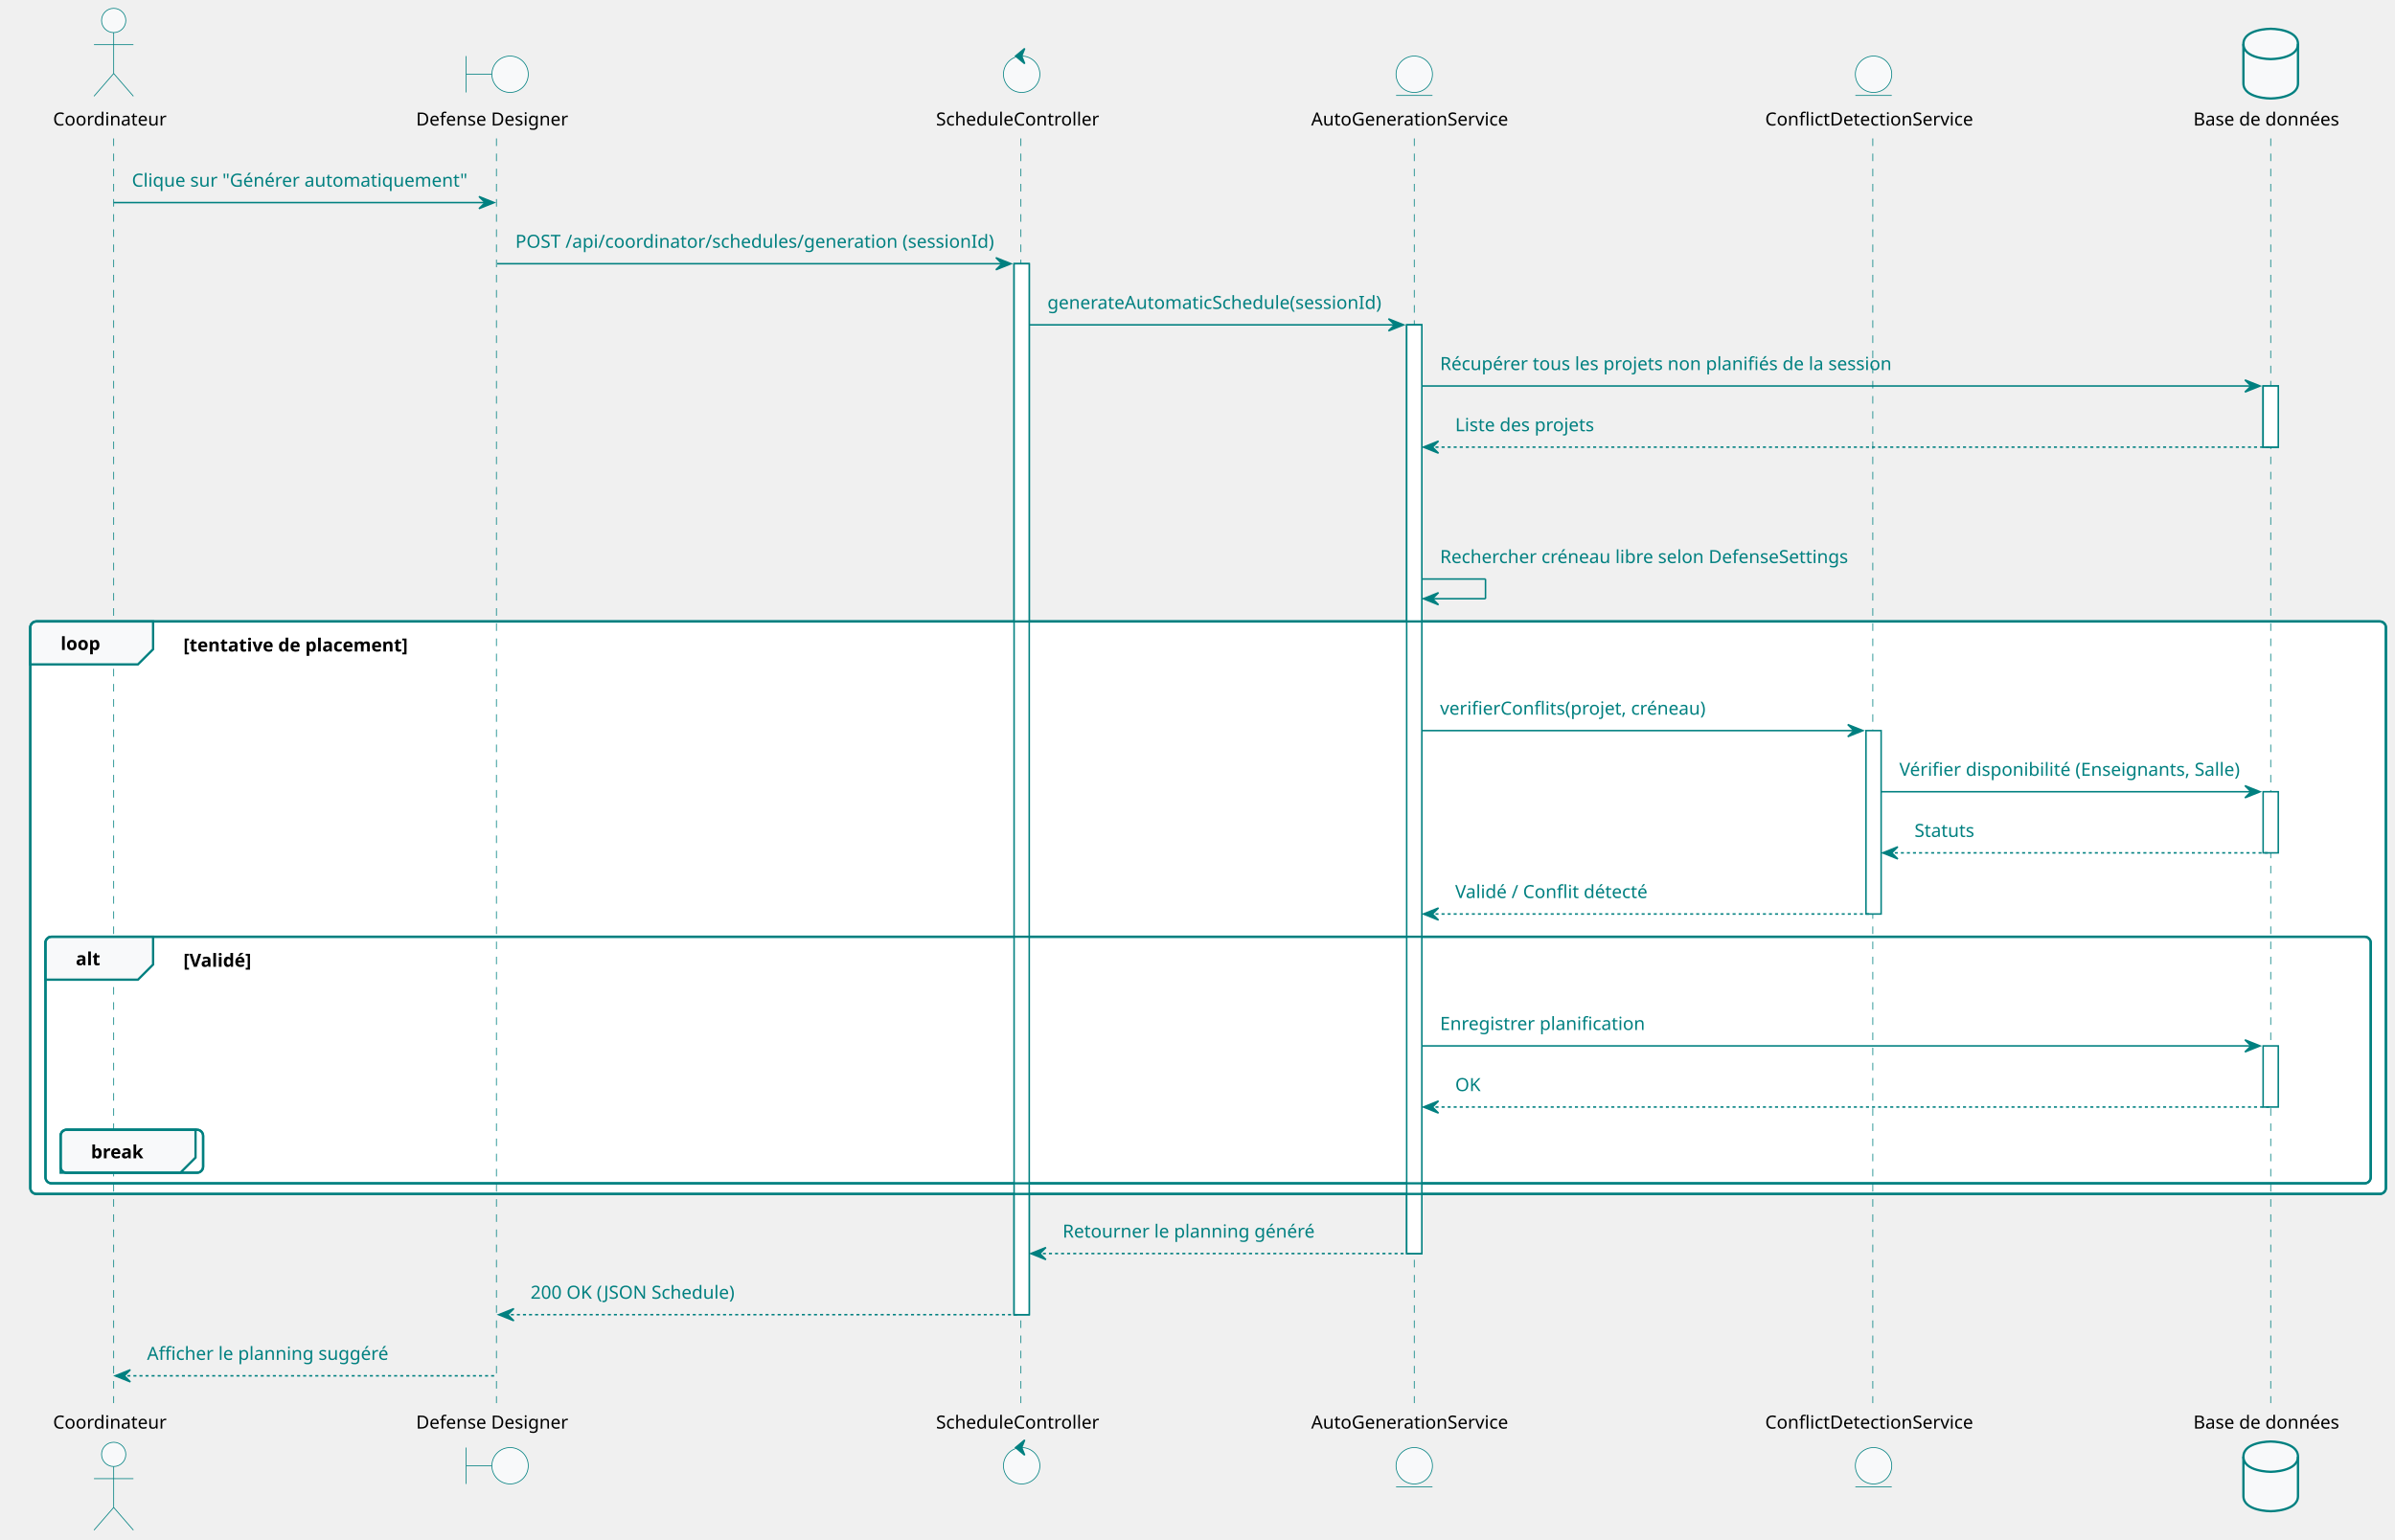
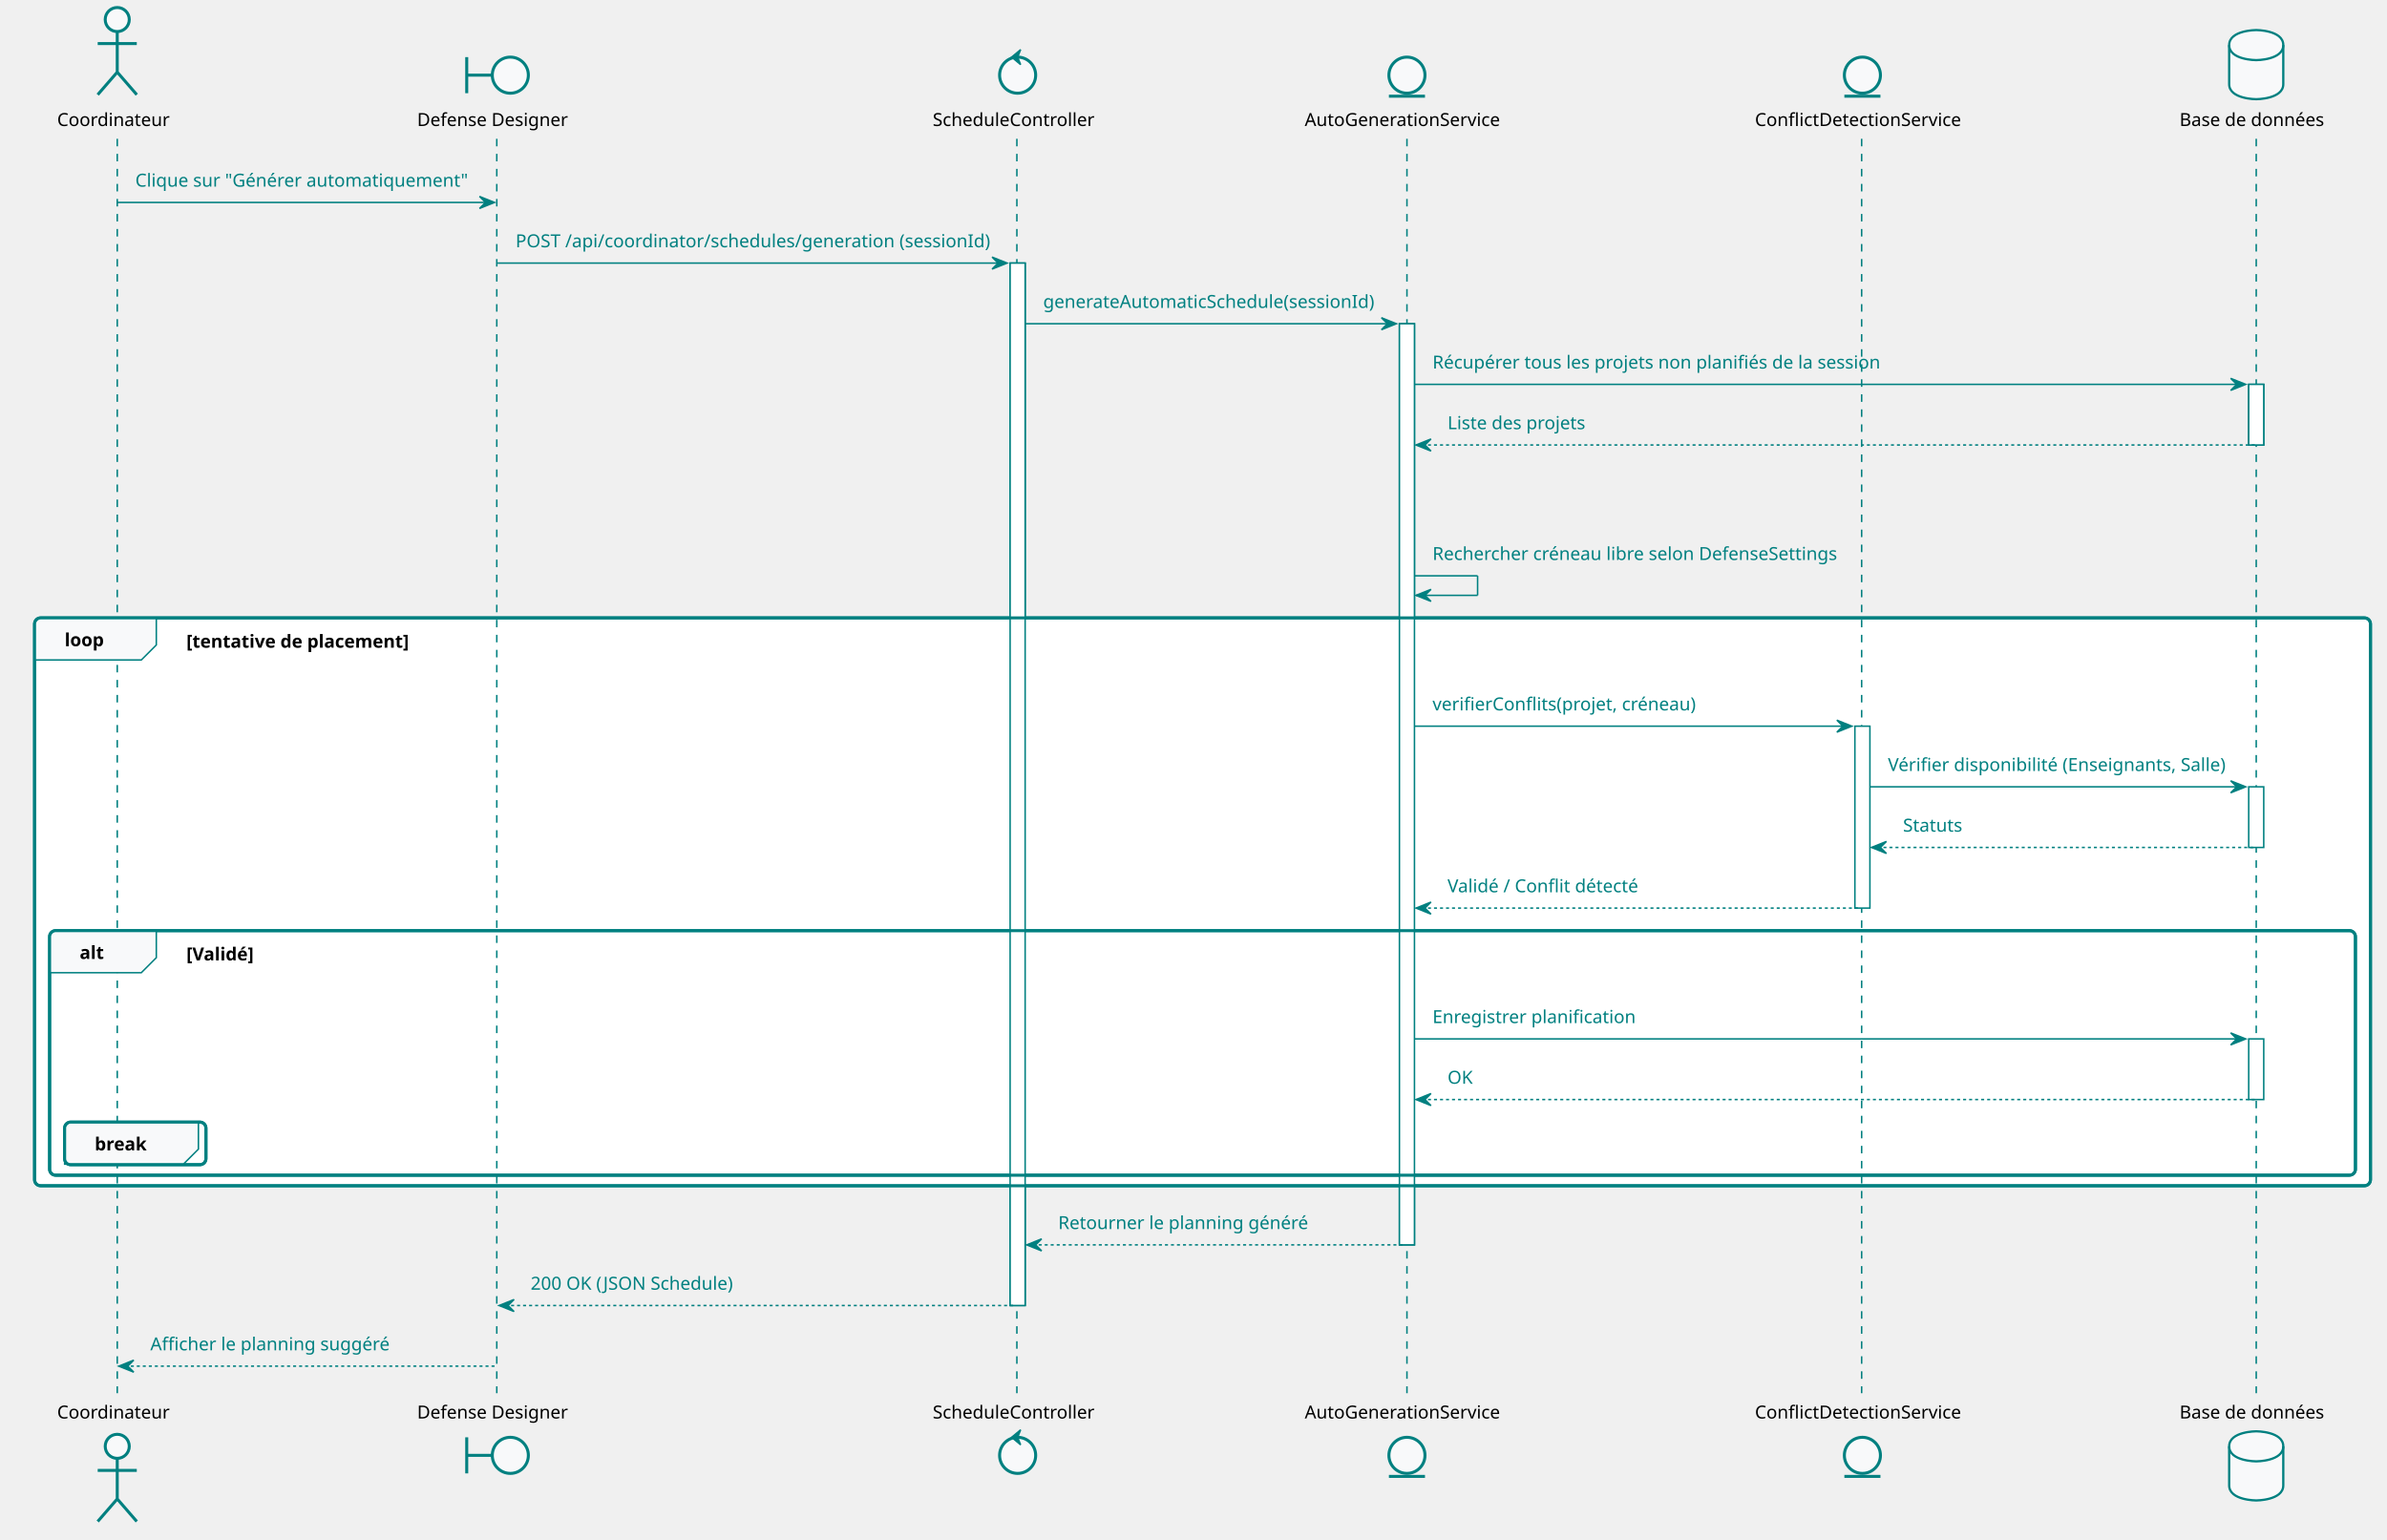
- <svg xmlns="http://www.w3.org/2000/svg" contentStyleType="text/css" height="1016px" preserveAspectRatio="none" style="width:1580px;height:1016px;background:#FFFFFF;" version="1.1" viewBox="0 0 1580 1016" width="1580px" zoomAndPan="magnify">
+ <svg xmlns="http://www.w3.org/2000/svg" contentScriptType="application/ecmascript" contentStyleType="text/css" height="1024px" preserveAspectRatio="none" style="width:1588px;height:1024px;" version="1.1" viewBox="0 0 1588 1024" width="1588px" zoomAndPan="magnify">
  <defs />
  <g>
-     <rect fill="#FFFFFF" height="693.538" style="stroke:#008080;stroke-width:1.0;" width="10" x="669" y="174.032" />
-     <rect fill="#FFFFFF" height="612.85" style="stroke:#008080;stroke-width:1.0;" width="10" x="928" y="214.376" />
-     <rect fill="#FFFFFF" height="121.032" style="stroke:#008080;stroke-width:1.0;" width="10" x="1231" y="482.129" />
-     <rect fill="#FFFFFF" height="40.344" style="stroke:#008080;stroke-width:1.0;" width="10" x="1493" y="254.721" />
-     <rect fill="#FFFFFF" height="40.344" style="stroke:#008080;stroke-width:1.0;" width="10" x="1493" y="522.473" />
-     <rect fill="#FFFFFF" height="40.344" style="stroke:#008080;stroke-width:1.0;" width="10" x="1493" y="690.194" />
-     <rect fill="#FFFFFF" height="377.785" rx="4" ry="4" style="stroke:#008080;stroke-width:1.5;" width="1554" x="20" y="410.097" />
-     <rect fill="#FFFFFF" height="162.721" rx="4" ry="4" style="stroke:#008080;stroke-width:1.5;" width="1534" x="30" y="618.162" />
-     <rect fill="#FFFFFF" height="28.344" rx="4" ry="4" style="stroke:#008080;stroke-width:1.5;" width="94" x="40" y="745.538" />
-     <line style="stroke:#008080;stroke-width:0.5;stroke-dasharray:5.0,5.0;" x1="75" x2="75" y1="91.344" y2="925.915" />
-     <line style="stroke:#008080;stroke-width:0.5;stroke-dasharray:5.0,5.0;" x1="327.5" x2="327.5" y1="91.344" y2="925.915" />
-     <line style="stroke:#008080;stroke-width:0.5;stroke-dasharray:5.0,5.0;" x1="673.5" x2="673.5" y1="91.344" y2="925.915" />
-     <line style="stroke:#008080;stroke-width:0.5;stroke-dasharray:5.0,5.0;" x1="933" x2="933" y1="91.344" y2="925.915" />
-     <line style="stroke:#008080;stroke-width:0.5;stroke-dasharray:5.0,5.0;" x1="1235.5" x2="1235.5" y1="91.344" y2="925.915" />
-     <line style="stroke:#008080;stroke-width:0.5;stroke-dasharray:5.0,5.0;" x1="1498" x2="1498" y1="91.344" y2="925.915" />
-     <text fill="#000000" font-family="sans-serif" font-size="12" lengthAdjust="spacing" textLength="74" x="35" y="82.828">Coordinateur</text>
-     <ellipse cx="75" cy="13.5" fill="#F8F9FA" rx="8" ry="8" style="stroke:#008080;stroke-width:0.5;" />
-     <path d="M75,21.5 L75,48.5 M62,29.5 L88,29.5 M75,48.5 L62,63.5 M75,48.5 L88,63.5 " fill="none" style="stroke:#008080;stroke-width:0.5;" />
-     <text fill="#000000" font-family="sans-serif" font-size="12" lengthAdjust="spacing" textLength="74" x="35" y="942.743">Coordinateur</text>
-     <ellipse cx="75" cy="959.759" fill="#F8F9FA" rx="8" ry="8" style="stroke:#008080;stroke-width:0.5;" />
-     <path d="M75,967.759 L75,994.759 M62,975.759 L88,975.759 M75,994.759 L62,1009.759 M75,994.759 L88,1009.759 " fill="none" style="stroke:#008080;stroke-width:0.5;" />
-     <text fill="#000000" font-family="sans-serif" font-size="12" lengthAdjust="spacing" textLength="101" x="274.5" y="82.828">Defense Designer</text>
-     <path d="M307.5,37 L307.5,61 M307.5,49 L324.5,49 " fill="none" style="stroke:#008080;stroke-width:0.5;" />
-     <ellipse cx="336.5" cy="49" fill="#F8F9FA" rx="12" ry="12" style="stroke:#008080;stroke-width:0.5;" />
-     <text fill="#000000" font-family="sans-serif" font-size="12" lengthAdjust="spacing" textLength="101" x="274.5" y="942.743">Defense Designer</text>
-     <path d="M307.5,955.259 L307.5,979.259 M307.5,967.259 L324.5,967.259 " fill="none" style="stroke:#008080;stroke-width:0.5;" />
-     <ellipse cx="336.5" cy="967.259" fill="#F8F9FA" rx="12" ry="12" style="stroke:#008080;stroke-width:0.5;" />
-     <text fill="#000000" font-family="sans-serif" font-size="12" lengthAdjust="spacing" textLength="107" x="617.5" y="82.828">ScheduleController</text>
-     <ellipse cx="674" cy="49" fill="#F8F9FA" rx="12" ry="12" style="stroke:#008080;stroke-width:0.5;" />
-     <polygon fill="#008080" points="670,37,676,32,674,37,676,42,670,37" style="stroke:#008080;stroke-width:1.0;" />
-     <text fill="#000000" font-family="sans-serif" font-size="12" lengthAdjust="spacing" textLength="107" x="617.5" y="942.743">ScheduleController</text>
-     <ellipse cx="674" cy="967.259" fill="#F8F9FA" rx="12" ry="12" style="stroke:#008080;stroke-width:0.5;" />
-     <polygon fill="#008080" points="670,955.259,676,950.259,674,955.259,676,960.259,670,955.259" style="stroke:#008080;stroke-width:1.0;" />
-     <text fill="#000000" font-family="sans-serif" font-size="12" lengthAdjust="spacing" textLength="130" x="865" y="82.828">AutoGenerationService</text>
-     <ellipse cx="933" cy="49" fill="#F8F9FA" rx="12" ry="12" style="stroke:#008080;stroke-width:0.5;" />
-     <line style="stroke:#008080;stroke-width:0.5;" x1="921" x2="945" y1="63" y2="63" />
-     <text fill="#000000" font-family="sans-serif" font-size="12" lengthAdjust="spacing" textLength="130" x="865" y="942.743">AutoGenerationService</text>
-     <ellipse cx="933" cy="967.259" fill="#F8F9FA" rx="12" ry="12" style="stroke:#008080;stroke-width:0.5;" />
-     <line style="stroke:#008080;stroke-width:0.5;" x1="921" x2="945" y1="981.259" y2="981.259" />
-     <text fill="#000000" font-family="sans-serif" font-size="12" lengthAdjust="spacing" textLength="137" x="1164.5" y="82.828">ConflictDetectionService</text>
-     <ellipse cx="1236" cy="49" fill="#F8F9FA" rx="12" ry="12" style="stroke:#008080;stroke-width:0.5;" />
-     <line style="stroke:#008080;stroke-width:0.5;" x1="1224" x2="1248" y1="63" y2="63" />
-     <text fill="#000000" font-family="sans-serif" font-size="12" lengthAdjust="spacing" textLength="137" x="1164.5" y="942.743">ConflictDetectionService</text>
-     <ellipse cx="1236" cy="967.259" fill="#F8F9FA" rx="12" ry="12" style="stroke:#008080;stroke-width:0.5;" />
-     <line style="stroke:#008080;stroke-width:0.5;" x1="1224" x2="1248" y1="981.259" y2="981.259" />
-     <text fill="#000000" font-family="sans-serif" font-size="12" lengthAdjust="spacing" textLength="96" x="1447" y="82.828">Base de données</text>
-     <path d="M1480,29 C1480,19 1498,19 1498,19 C1498,19 1516,19 1516,29 L1516,55 C1516,65 1498,65 1498,65 C1498,65 1480,65 1480,55 L1480,29 " fill="#F8F9FA" style="stroke:#008080;stroke-width:1.5;" />
-     <path d="M1480,29 C1480,39 1498,39 1498,39 C1498,39 1516,39 1516,29 " fill="none" style="stroke:#008080;stroke-width:1.5;" />
-     <text fill="#000000" font-family="sans-serif" font-size="12" lengthAdjust="spacing" textLength="96" x="1447" y="942.743">Base de données</text>
-     <path d="M1480,961.259 C1480,951.259 1498,951.259 1498,951.259 C1498,951.259 1516,951.259 1516,961.259 L1516,987.259 C1516,997.259 1498,997.259 1498,997.259 C1498,997.259 1480,997.259 1480,987.259 L1480,961.259 " fill="#F8F9FA" style="stroke:#008080;stroke-width:1.5;" />
-     <path d="M1480,961.259 C1480,971.259 1498,971.259 1498,971.259 C1498,971.259 1516,971.259 1516,961.259 " fill="none" style="stroke:#008080;stroke-width:1.5;" />
-     <rect fill="#FFFFFF" height="693.538" style="stroke:#008080;stroke-width:1.0;" width="10" x="669" y="174.032" />
-     <rect fill="#FFFFFF" height="612.85" style="stroke:#008080;stroke-width:1.0;" width="10" x="928" y="214.376" />
-     <rect fill="#FFFFFF" height="121.032" style="stroke:#008080;stroke-width:1.0;" width="10" x="1231" y="482.129" />
-     <rect fill="#FFFFFF" height="40.344" style="stroke:#008080;stroke-width:1.0;" width="10" x="1493" y="254.721" />
-     <rect fill="#FFFFFF" height="40.344" style="stroke:#008080;stroke-width:1.0;" width="10" x="1493" y="522.473" />
-     <rect fill="#FFFFFF" height="40.344" style="stroke:#008080;stroke-width:1.0;" width="10" x="1493" y="690.194" />
-     <polygon fill="#008080" points="316,129.688,326,133.688,316,137.688,320,133.688" style="stroke:#008080;stroke-width:1.0;" />
-     <line style="stroke:#008080;stroke-width:1.0;" x1="75" x2="322" y1="133.688" y2="133.688" />
-     <text fill="#008080" font-family="sans-serif" font-size="12" lengthAdjust="spacing" textLength="219" x="87" y="123.172">Clique sur "Générer automatiquement"</text>
-     <polygon fill="#008080" points="657,170.032,667,174.032,657,178.032,661,174.032" style="stroke:#008080;stroke-width:1.0;" />
-     <line style="stroke:#008080;stroke-width:1.0;" x1="328" x2="663" y1="174.032" y2="174.032" />
-     <text fill="#008080" font-family="sans-serif" font-size="12" lengthAdjust="spacing" textLength="312" x="340" y="163.516">POST /api/coordinator/schedules/generation (sessionId)</text>
-     <polygon fill="#008080" points="916,210.376,926,214.376,916,218.376,920,214.376" style="stroke:#008080;stroke-width:1.0;" />
-     <line style="stroke:#008080;stroke-width:1.0;" x1="679" x2="922" y1="214.376" y2="214.376" />
-     <text fill="#008080" font-family="sans-serif" font-size="12" lengthAdjust="spacing" textLength="220" x="691" y="203.86">generateAutomaticSchedule(sessionId)</text>
-     <polygon fill="#008080" points="1481,250.721,1491,254.721,1481,258.721,1485,254.721" style="stroke:#008080;stroke-width:1.0;" />
-     <line style="stroke:#008080;stroke-width:1.0;" x1="938" x2="1487" y1="254.721" y2="254.721" />
-     <text fill="#008080" font-family="sans-serif" font-size="12" lengthAdjust="spacing" textLength="295" x="950" y="244.204">Récupérer tous les projets non planifiés de la session</text>
-     <polygon fill="#008080" points="949,291.065,939,295.065,949,299.065,945,295.065" style="stroke:#008080;stroke-width:1.0;" />
-     <line style="stroke:#008080;stroke-width:1.0;stroke-dasharray:2.0,2.0;" x1="943" x2="1497" y1="295.065" y2="295.065" />
-     <text fill="#008080" font-family="sans-serif" font-size="12" lengthAdjust="spacing" textLength="91" x="960" y="284.549">Liste des projets</text>
-     <line style="stroke:#008080;stroke-width:1.0;" x1="938" x2="980" y1="382.097" y2="382.097" />
-     <line style="stroke:#008080;stroke-width:1.0;" x1="980" x2="980" y1="382.097" y2="395.097" />
-     <line style="stroke:#008080;stroke-width:1.0;" x1="939" x2="980" y1="395.097" y2="395.097" />
-     <polygon fill="#008080" points="949,391.097,939,395.097,949,399.097,945,395.097" style="stroke:#008080;stroke-width:1.0;" />
-     <text fill="#008080" font-family="sans-serif" font-size="12" lengthAdjust="spacing" textLength="269" x="950" y="371.581">Rechercher créneau libre selon DefenseSettings</text>
-     <path d="M24,410.097 L101,410.097 L101,428.441 L91,438.441 L20,438.441 L20,414.097 A4,4 0 0 1 24,410.097 " fill="#F8F9FA" style="stroke:#008080;stroke-width:1.5;" />
-     <rect fill="none" height="377.785" rx="4" ry="4" style="stroke:#008080;stroke-width:1.5;" width="1554" x="20" y="410.097" />
-     <text fill="#000000" font-family="sans-serif" font-size="12" font-weight="bold" lengthAdjust="spacing" textLength="26" x="40" y="428.925">loop</text>
-     <text fill="#000000" font-family="sans-serif" font-size="12" font-weight="bold" lengthAdjust="spacing" textLength="148" x="121" y="429.925">[tentative de placement]</text>
-     <polygon fill="#008080" points="1219,478.129,1229,482.129,1219,486.129,1223,482.129" style="stroke:#008080;stroke-width:1.0;" />
-     <line style="stroke:#008080;stroke-width:1.0;" x1="938" x2="1225" y1="482.129" y2="482.129" />
-     <text fill="#008080" font-family="sans-serif" font-size="12" lengthAdjust="spacing" textLength="175" x="950" y="471.613">verifierConflits(projet, créneau)</text>
-     <polygon fill="#008080" points="1481,518.473,1491,522.473,1481,526.473,1485,522.473" style="stroke:#008080;stroke-width:1.0;" />
-     <line style="stroke:#008080;stroke-width:1.0;" x1="1241" x2="1487" y1="522.473" y2="522.473" />
-     <text fill="#008080" font-family="sans-serif" font-size="12" lengthAdjust="spacing" textLength="223" x="1253" y="511.957">Vérifier disponibilité (Enseignants, Salle)</text>
-     <polygon fill="#008080" points="1252,558.818,1242,562.818,1252,566.818,1248,562.818" style="stroke:#008080;stroke-width:1.0;" />
-     <line style="stroke:#008080;stroke-width:1.0;stroke-dasharray:2.0,2.0;" x1="1246" x2="1497" y1="562.818" y2="562.818" />
-     <text fill="#008080" font-family="sans-serif" font-size="12" lengthAdjust="spacing" textLength="39" x="1263" y="552.302">Statuts</text>
-     <polygon fill="#008080" points="949,599.162,939,603.162,949,607.162,945,603.162" style="stroke:#008080;stroke-width:1.0;" />
-     <line style="stroke:#008080;stroke-width:1.0;stroke-dasharray:2.0,2.0;" x1="943" x2="1235" y1="603.162" y2="603.162" />
-     <text fill="#008080" font-family="sans-serif" font-size="12" lengthAdjust="spacing" textLength="125" x="960" y="592.646">Validé / Conflit détecté</text>
-     <path d="M34,618.162 L101,618.162 L101,636.506 L91,646.506 L30,646.506 L30,622.162 A4,4 0 0 1 34,618.162 " fill="#F8F9FA" style="stroke:#008080;stroke-width:1.5;" />
-     <rect fill="none" height="162.721" rx="4" ry="4" style="stroke:#008080;stroke-width:1.5;" width="1534" x="30" y="618.162" />
-     <text fill="#000000" font-family="sans-serif" font-size="12" font-weight="bold" lengthAdjust="spacing" textLength="16" x="50" y="636.99">alt</text>
-     <text fill="#000000" font-family="sans-serif" font-size="12" font-weight="bold" lengthAdjust="spacing" textLength="46" x="121" y="637.99">[Validé]</text>
-     <polygon fill="#008080" points="1481,686.194,1491,690.194,1481,694.194,1485,690.194" style="stroke:#008080;stroke-width:1.0;" />
-     <line style="stroke:#008080;stroke-width:1.0;" x1="938" x2="1487" y1="690.194" y2="690.194" />
-     <text fill="#008080" font-family="sans-serif" font-size="12" lengthAdjust="spacing" textLength="134" x="950" y="679.678">Enregistrer planification</text>
-     <polygon fill="#008080" points="949,726.538,939,730.538,949,734.538,945,730.538" style="stroke:#008080;stroke-width:1.0;" />
-     <line style="stroke:#008080;stroke-width:1.0;stroke-dasharray:2.0,2.0;" x1="943" x2="1497" y1="730.538" y2="730.538" />
-     <text fill="#008080" font-family="sans-serif" font-size="12" lengthAdjust="spacing" textLength="16" x="960" y="720.022">OK</text>
-     <path d="M44,745.538 L129,745.538 L129,763.882 L119,773.882 L40,773.882 L40,749.538 A4,4 0 0 1 44,745.538 " fill="#F8F9FA" style="stroke:#008080;stroke-width:1.5;" />
-     <rect fill="none" height="28.344" rx="4" ry="4" style="stroke:#008080;stroke-width:1.5;" width="94" x="40" y="745.538" />
-     <text fill="#000000" font-family="sans-serif" font-size="12" font-weight="bold" lengthAdjust="spacing" textLength="34" x="60" y="764.366">break</text>
-     <polygon fill="#008080" points="690,823.226,680,827.226,690,831.226,686,827.226" style="stroke:#008080;stroke-width:1.0;" />
-     <line style="stroke:#008080;stroke-width:1.0;stroke-dasharray:2.0,2.0;" x1="684" x2="932" y1="827.226" y2="827.226" />
-     <text fill="#008080" font-family="sans-serif" font-size="12" lengthAdjust="spacing" textLength="163" x="701" y="816.71">Retourner le planning généré</text>
-     <polygon fill="#008080" points="339,863.571,329,867.571,339,871.571,335,867.571" style="stroke:#008080;stroke-width:1.0;" />
-     <line style="stroke:#008080;stroke-width:1.0;stroke-dasharray:2.0,2.0;" x1="333" x2="673" y1="867.571" y2="867.571" />
-     <text fill="#008080" font-family="sans-serif" font-size="12" lengthAdjust="spacing" textLength="133" x="350" y="857.054">200 OK (JSON Schedule)</text>
-     <polygon fill="#008080" points="86,903.915,76,907.915,86,911.915,82,907.915" style="stroke:#008080;stroke-width:1.0;" />
-     <line style="stroke:#008080;stroke-width:1.0;stroke-dasharray:2.0,2.0;" x1="80" x2="327" y1="907.915" y2="907.915" />
-     <text fill="#008080" font-family="sans-serif" font-size="12" lengthAdjust="spacing" textLength="157" x="97" y="897.399">Afficher le planning suggéré</text>
+     <rect fill="#FFFFFF" height="693.538" style="stroke: #008080; stroke-width: 1.0;" width="10" x="672" y="175.032" />
+     <rect fill="#FFFFFF" height="612.85" style="stroke: #008080; stroke-width: 1.0;" width="10" x="931" y="215.376" />
+     <rect fill="#FFFFFF" height="121.032" style="stroke: #008080; stroke-width: 1.0;" width="10" x="1234" y="483.129" />
+     <rect fill="#FFFFFF" height="40.344" style="stroke: #008080; stroke-width: 1.0;" width="10" x="1496" y="255.721" />
+     <rect fill="#FFFFFF" height="40.344" style="stroke: #008080; stroke-width: 1.0;" width="10" x="1496" y="523.473" />
+     <rect fill="#FFFFFF" height="40.344" style="stroke: #008080; stroke-width: 1.0;" width="10" x="1496" y="691.194" />
+     <rect fill="#FFFFFF" height="377.785" rx="4" ry="4" style="stroke: #008080; stroke-width: 2.0;" width="1554" x="23" y="411.097" />
+     <rect fill="#FFFFFF" height="162.721" rx="4" ry="4" style="stroke: #008080; stroke-width: 2.0;" width="1534" x="33" y="619.162" />
+     <rect fill="#FFFFFF" height="28.344" rx="4" ry="4" style="stroke: #008080; stroke-width: 2.0;" width="94" x="43" y="746.538" />
+     <line style="stroke: #008080; stroke-width: 1.0; stroke-dasharray: 5.0,5.0;" x1="78" x2="78" y1="92.344" y2="926.915" />
+     <line style="stroke: #008080; stroke-width: 1.0; stroke-dasharray: 5.0,5.0;" x1="330.5" x2="330.5" y1="92.344" y2="926.915" />
+     <line style="stroke: #008080; stroke-width: 1.0; stroke-dasharray: 5.0,5.0;" x1="676.5" x2="676.5" y1="92.344" y2="926.915" />
+     <line style="stroke: #008080; stroke-width: 1.0; stroke-dasharray: 5.0,5.0;" x1="936" x2="936" y1="92.344" y2="926.915" />
+     <line style="stroke: #008080; stroke-width: 1.0; stroke-dasharray: 5.0,5.0;" x1="1238.5" x2="1238.5" y1="92.344" y2="926.915" />
+     <line style="stroke: #008080; stroke-width: 1.0; stroke-dasharray: 5.0,5.0;" x1="1501" x2="1501" y1="92.344" y2="926.915" />
+     <text fill="#000000" font-family="sans-serif" font-size="12" lengthAdjust="spacingAndGlyphs" textLength="74" x="38" y="83.828">Coordinateur</text>
+     <ellipse cx="78" cy="13" fill="#F8F9FA" rx="8" ry="8" style="stroke: #008080; stroke-width: 2.0;" />
+     <path d="M78,21 L78,48 M65,29 L91,29 M78,48 L65,63 M78,48 L91,63 " fill="none" style="stroke: #008080; stroke-width: 2.0;" />
+     <text fill="#000000" font-family="sans-serif" font-size="12" lengthAdjust="spacingAndGlyphs" textLength="74" x="38" y="943.743">Coordinateur</text>
+     <ellipse cx="78" cy="962.259" fill="#F8F9FA" rx="8" ry="8" style="stroke: #008080; stroke-width: 2.0;" />
+     <path d="M78,970.259 L78,997.259 M65,978.259 L91,978.259 M78,997.259 L65,1012.259 M78,997.259 L91,1012.259 " fill="none" style="stroke: #008080; stroke-width: 2.0;" />
+     <text fill="#000000" font-family="sans-serif" font-size="12" lengthAdjust="spacingAndGlyphs" textLength="101" x="277.5" y="83.828">Defense Designer</text>
+     <path d="M310.5,38 L310.5,62 M310.5,50 L327.5,50 " fill="none" style="stroke: #008080; stroke-width: 2.0;" />
+     <ellipse cx="339.5" cy="50" fill="#F8F9FA" rx="12" ry="12" style="stroke: #008080; stroke-width: 2.0;" />
+     <text fill="#000000" font-family="sans-serif" font-size="12" lengthAdjust="spacingAndGlyphs" textLength="101" x="277.5" y="943.743">Defense Designer</text>
+     <path d="M310.5,956.259 L310.5,980.259 M310.5,968.259 L327.5,968.259 " fill="none" style="stroke: #008080; stroke-width: 2.0;" />
+     <ellipse cx="339.5" cy="968.259" fill="#F8F9FA" rx="12" ry="12" style="stroke: #008080; stroke-width: 2.0;" />
+     <text fill="#000000" font-family="sans-serif" font-size="12" lengthAdjust="spacingAndGlyphs" textLength="107" x="620.5" y="83.828">ScheduleController</text>
+     <ellipse cx="677" cy="50" fill="#F8F9FA" rx="12" ry="12" style="stroke: #008080; stroke-width: 2.0;" />
+     <polygon fill="#008080" points="673,38,679,33,677,38,679,43,673,38" style="stroke: #008080; stroke-width: 1.0;" />
+     <text fill="#000000" font-family="sans-serif" font-size="12" lengthAdjust="spacingAndGlyphs" textLength="107" x="620.5" y="943.743">ScheduleController</text>
+     <ellipse cx="677" cy="968.259" fill="#F8F9FA" rx="12" ry="12" style="stroke: #008080; stroke-width: 2.0;" />
+     <polygon fill="#008080" points="673,956.259,679,951.259,677,956.259,679,961.259,673,956.259" style="stroke: #008080; stroke-width: 1.0;" />
+     <text fill="#000000" font-family="sans-serif" font-size="12" lengthAdjust="spacingAndGlyphs" textLength="130" x="868" y="83.828">AutoGenerationService</text>
+     <ellipse cx="936" cy="50" fill="#F8F9FA" rx="12" ry="12" style="stroke: #008080; stroke-width: 2.0;" />
+     <line style="stroke: #008080; stroke-width: 2.0;" x1="924" x2="948" y1="64" y2="64" />
+     <text fill="#000000" font-family="sans-serif" font-size="12" lengthAdjust="spacingAndGlyphs" textLength="130" x="868" y="943.743">AutoGenerationService</text>
+     <ellipse cx="936" cy="968.259" fill="#F8F9FA" rx="12" ry="12" style="stroke: #008080; stroke-width: 2.0;" />
+     <line style="stroke: #008080; stroke-width: 2.0;" x1="924" x2="948" y1="982.259" y2="982.259" />
+     <text fill="#000000" font-family="sans-serif" font-size="12" lengthAdjust="spacingAndGlyphs" textLength="137" x="1167.5" y="83.828">ConflictDetectionService</text>
+     <ellipse cx="1239" cy="50" fill="#F8F9FA" rx="12" ry="12" style="stroke: #008080; stroke-width: 2.0;" />
+     <line style="stroke: #008080; stroke-width: 2.0;" x1="1227" x2="1251" y1="64" y2="64" />
+     <text fill="#000000" font-family="sans-serif" font-size="12" lengthAdjust="spacingAndGlyphs" textLength="137" x="1167.5" y="943.743">ConflictDetectionService</text>
+     <ellipse cx="1239" cy="968.259" fill="#F8F9FA" rx="12" ry="12" style="stroke: #008080; stroke-width: 2.0;" />
+     <line style="stroke: #008080; stroke-width: 2.0;" x1="1227" x2="1251" y1="982.259" y2="982.259" />
+     <text fill="#000000" font-family="sans-serif" font-size="12" lengthAdjust="spacingAndGlyphs" textLength="96" x="1450" y="83.828">Base de données</text>
+     <path d="M1483,30 C1483,20 1501,20 1501,20 C1501,20 1519,20 1519,30 L1519,56 C1519,66 1501,66 1501,66 C1501,66 1483,66 1483,56 L1483,30 " fill="#F8F9FA" style="stroke: #008080; stroke-width: 1.5;" />
+     <path d="M1483,30 C1483,40 1501,40 1501,40 C1501,40 1519,40 1519,30 " fill="none" style="stroke: #008080; stroke-width: 1.5;" />
+     <text fill="#000000" font-family="sans-serif" font-size="12" lengthAdjust="spacingAndGlyphs" textLength="96" x="1450" y="943.743">Base de données</text>
+     <path d="M1483,962.259 C1483,952.259 1501,952.259 1501,952.259 C1501,952.259 1519,952.259 1519,962.259 L1519,988.259 C1519,998.259 1501,998.259 1501,998.259 C1501,998.259 1483,998.259 1483,988.259 L1483,962.259 " fill="#F8F9FA" style="stroke: #008080; stroke-width: 1.5;" />
+     <path d="M1483,962.259 C1483,972.259 1501,972.259 1501,972.259 C1501,972.259 1519,972.259 1519,962.259 " fill="none" style="stroke: #008080; stroke-width: 1.5;" />
+     <rect fill="#FFFFFF" height="693.538" style="stroke: #008080; stroke-width: 1.0;" width="10" x="672" y="175.032" />
+     <rect fill="#FFFFFF" height="612.85" style="stroke: #008080; stroke-width: 1.0;" width="10" x="931" y="215.376" />
+     <rect fill="#FFFFFF" height="121.032" style="stroke: #008080; stroke-width: 1.0;" width="10" x="1234" y="483.129" />
+     <rect fill="#FFFFFF" height="40.344" style="stroke: #008080; stroke-width: 1.0;" width="10" x="1496" y="255.721" />
+     <rect fill="#FFFFFF" height="40.344" style="stroke: #008080; stroke-width: 1.0;" width="10" x="1496" y="523.473" />
+     <rect fill="#FFFFFF" height="40.344" style="stroke: #008080; stroke-width: 1.0;" width="10" x="1496" y="691.194" />
+     <polygon fill="#008080" points="319,130.688,329,134.688,319,138.688,323,134.688" style="stroke: #008080; stroke-width: 1.0;" />
+     <line style="stroke: #008080; stroke-width: 1.0;" x1="78" x2="325" y1="134.688" y2="134.688" />
+     <text fill="#008080" font-family="sans-serif" font-size="12" lengthAdjust="spacingAndGlyphs" textLength="219" x="90" y="124.172">Clique sur "Générer automatiquement"</text>
+     <polygon fill="#008080" points="660,171.032,670,175.032,660,179.032,664,175.032" style="stroke: #008080; stroke-width: 1.0;" />
+     <line style="stroke: #008080; stroke-width: 1.0;" x1="331" x2="666" y1="175.032" y2="175.032" />
+     <text fill="#008080" font-family="sans-serif" font-size="12" lengthAdjust="spacingAndGlyphs" textLength="312" x="343" y="164.516">POST /api/coordinator/schedules/generation (sessionId)</text>
+     <polygon fill="#008080" points="919,211.376,929,215.376,919,219.376,923,215.376" style="stroke: #008080; stroke-width: 1.0;" />
+     <line style="stroke: #008080; stroke-width: 1.0;" x1="682" x2="925" y1="215.376" y2="215.376" />
+     <text fill="#008080" font-family="sans-serif" font-size="12" lengthAdjust="spacingAndGlyphs" textLength="220" x="694" y="204.86">generateAutomaticSchedule(sessionId)</text>
+     <polygon fill="#008080" points="1484,251.721,1494,255.721,1484,259.721,1488,255.721" style="stroke: #008080; stroke-width: 1.0;" />
+     <line style="stroke: #008080; stroke-width: 1.0;" x1="941" x2="1490" y1="255.721" y2="255.721" />
+     <text fill="#008080" font-family="sans-serif" font-size="12" lengthAdjust="spacingAndGlyphs" textLength="295" x="953" y="245.204">Récupérer tous les projets non planifiés de la session</text>
+     <polygon fill="#008080" points="952,292.065,942,296.065,952,300.065,948,296.065" style="stroke: #008080; stroke-width: 1.0;" />
+     <line style="stroke: #008080; stroke-width: 1.0; stroke-dasharray: 2.0,2.0;" x1="946" x2="1500" y1="296.065" y2="296.065" />
+     <text fill="#008080" font-family="sans-serif" font-size="12" lengthAdjust="spacingAndGlyphs" textLength="91" x="963" y="285.549">Liste des projets</text>
+     <line style="stroke: #008080; stroke-width: 1.0;" x1="941" x2="983" y1="383.097" y2="383.097" />
+     <line style="stroke: #008080; stroke-width: 1.0;" x1="983" x2="983" y1="383.097" y2="396.097" />
+     <line style="stroke: #008080; stroke-width: 1.0;" x1="942" x2="983" y1="396.097" y2="396.097" />
+     <polygon fill="#008080" points="952,392.097,942,396.097,952,400.097,948,396.097" style="stroke: #008080; stroke-width: 1.0;" />
+     <text fill="#008080" font-family="sans-serif" font-size="12" lengthAdjust="spacingAndGlyphs" textLength="269" x="953" y="372.581">Rechercher créneau libre selon DefenseSettings</text>
+     <path d="M27,411.097 L104,411.097 L104,429.097 L94,439.097 L23,439.097 L23,415.097 " fill="#F8F9FA" style="stroke: #008080; stroke-width: 1.0;" />
+     <rect fill="none" height="377.785" rx="4" ry="4" style="stroke: #008080; stroke-width: 2.0;" width="1554" x="23" y="411.097" />
+     <text fill="#000000" font-family="sans-serif" font-size="12" font-weight="bold" lengthAdjust="spacingAndGlyphs" textLength="26" x="43" y="429.925">loop</text>
+     <text fill="#000000" font-family="sans-serif" font-size="12" font-weight="bold" lengthAdjust="spacingAndGlyphs" textLength="148" x="124" y="430.925">[tentative de placement]</text>
+     <polygon fill="#008080" points="1222,479.129,1232,483.129,1222,487.129,1226,483.129" style="stroke: #008080; stroke-width: 1.0;" />
+     <line style="stroke: #008080; stroke-width: 1.0;" x1="941" x2="1228" y1="483.129" y2="483.129" />
+     <text fill="#008080" font-family="sans-serif" font-size="12" lengthAdjust="spacingAndGlyphs" textLength="175" x="953" y="472.613">verifierConflits(projet, créneau)</text>
+     <polygon fill="#008080" points="1484,519.473,1494,523.473,1484,527.473,1488,523.473" style="stroke: #008080; stroke-width: 1.0;" />
+     <line style="stroke: #008080; stroke-width: 1.0;" x1="1244" x2="1490" y1="523.473" y2="523.473" />
+     <text fill="#008080" font-family="sans-serif" font-size="12" lengthAdjust="spacingAndGlyphs" textLength="223" x="1256" y="512.957">Vérifier disponibilité (Enseignants, Salle)</text>
+     <polygon fill="#008080" points="1255,559.818,1245,563.818,1255,567.818,1251,563.818" style="stroke: #008080; stroke-width: 1.0;" />
+     <line style="stroke: #008080; stroke-width: 1.0; stroke-dasharray: 2.0,2.0;" x1="1249" x2="1500" y1="563.818" y2="563.818" />
+     <text fill="#008080" font-family="sans-serif" font-size="12" lengthAdjust="spacingAndGlyphs" textLength="39" x="1266" y="553.302">Statuts</text>
+     <polygon fill="#008080" points="952,600.162,942,604.162,952,608.162,948,604.162" style="stroke: #008080; stroke-width: 1.0;" />
+     <line style="stroke: #008080; stroke-width: 1.0; stroke-dasharray: 2.0,2.0;" x1="946" x2="1238" y1="604.162" y2="604.162" />
+     <text fill="#008080" font-family="sans-serif" font-size="12" lengthAdjust="spacingAndGlyphs" textLength="125" x="963" y="593.646">Validé / Conflit détecté</text>
+     <path d="M37,619.162 L104,619.162 L104,637.162 L94,647.162 L33,647.162 L33,623.162 " fill="#F8F9FA" style="stroke: #008080; stroke-width: 1.0;" />
+     <rect fill="none" height="162.721" rx="4" ry="4" style="stroke: #008080; stroke-width: 2.0;" width="1534" x="33" y="619.162" />
+     <text fill="#000000" font-family="sans-serif" font-size="12" font-weight="bold" lengthAdjust="spacingAndGlyphs" textLength="16" x="53" y="637.99">alt</text>
+     <text fill="#000000" font-family="sans-serif" font-size="12" font-weight="bold" lengthAdjust="spacingAndGlyphs" textLength="46" x="124" y="638.99">[Validé]</text>
+     <polygon fill="#008080" points="1484,687.194,1494,691.194,1484,695.194,1488,691.194" style="stroke: #008080; stroke-width: 1.0;" />
+     <line style="stroke: #008080; stroke-width: 1.0;" x1="941" x2="1490" y1="691.194" y2="691.194" />
+     <text fill="#008080" font-family="sans-serif" font-size="12" lengthAdjust="spacingAndGlyphs" textLength="134" x="953" y="680.678">Enregistrer planification</text>
+     <polygon fill="#008080" points="952,727.538,942,731.538,952,735.538,948,731.538" style="stroke: #008080; stroke-width: 1.0;" />
+     <line style="stroke: #008080; stroke-width: 1.0; stroke-dasharray: 2.0,2.0;" x1="946" x2="1500" y1="731.538" y2="731.538" />
+     <text fill="#008080" font-family="sans-serif" font-size="12" lengthAdjust="spacingAndGlyphs" textLength="16" x="963" y="721.022">OK</text>
+     <path d="M47,746.538 L132,746.538 L132,764.538 L122,774.538 L43,774.538 L43,750.538 " fill="#F8F9FA" style="stroke: #008080; stroke-width: 1.0;" />
+     <rect fill="none" height="28.344" rx="4" ry="4" style="stroke: #008080; stroke-width: 2.0;" width="94" x="43" y="746.538" />
+     <text fill="#000000" font-family="sans-serif" font-size="12" font-weight="bold" lengthAdjust="spacingAndGlyphs" textLength="34" x="63" y="765.366">break</text>
+     <polygon fill="#008080" points="693,824.226,683,828.226,693,832.226,689,828.226" style="stroke: #008080; stroke-width: 1.0;" />
+     <line style="stroke: #008080; stroke-width: 1.0; stroke-dasharray: 2.0,2.0;" x1="687" x2="935" y1="828.226" y2="828.226" />
+     <text fill="#008080" font-family="sans-serif" font-size="12" lengthAdjust="spacingAndGlyphs" textLength="163" x="704" y="817.71">Retourner le planning généré</text>
+     <polygon fill="#008080" points="342,864.571,332,868.571,342,872.571,338,868.571" style="stroke: #008080; stroke-width: 1.0;" />
+     <line style="stroke: #008080; stroke-width: 1.0; stroke-dasharray: 2.0,2.0;" x1="336" x2="676" y1="868.571" y2="868.571" />
+     <text fill="#008080" font-family="sans-serif" font-size="12" lengthAdjust="spacingAndGlyphs" textLength="133" x="353" y="858.054">200 OK (JSON Schedule)</text>
+     <polygon fill="#008080" points="89,904.915,79,908.915,89,912.915,85,908.915" style="stroke: #008080; stroke-width: 1.0;" />
+     <line style="stroke: #008080; stroke-width: 1.0; stroke-dasharray: 2.0,2.0;" x1="83" x2="330" y1="908.915" y2="908.915" />
+     <text fill="#008080" font-family="sans-serif" font-size="12" lengthAdjust="spacingAndGlyphs" textLength="157" x="100" y="898.399">Afficher le planning suggéré</text>
  </g>
</svg>
